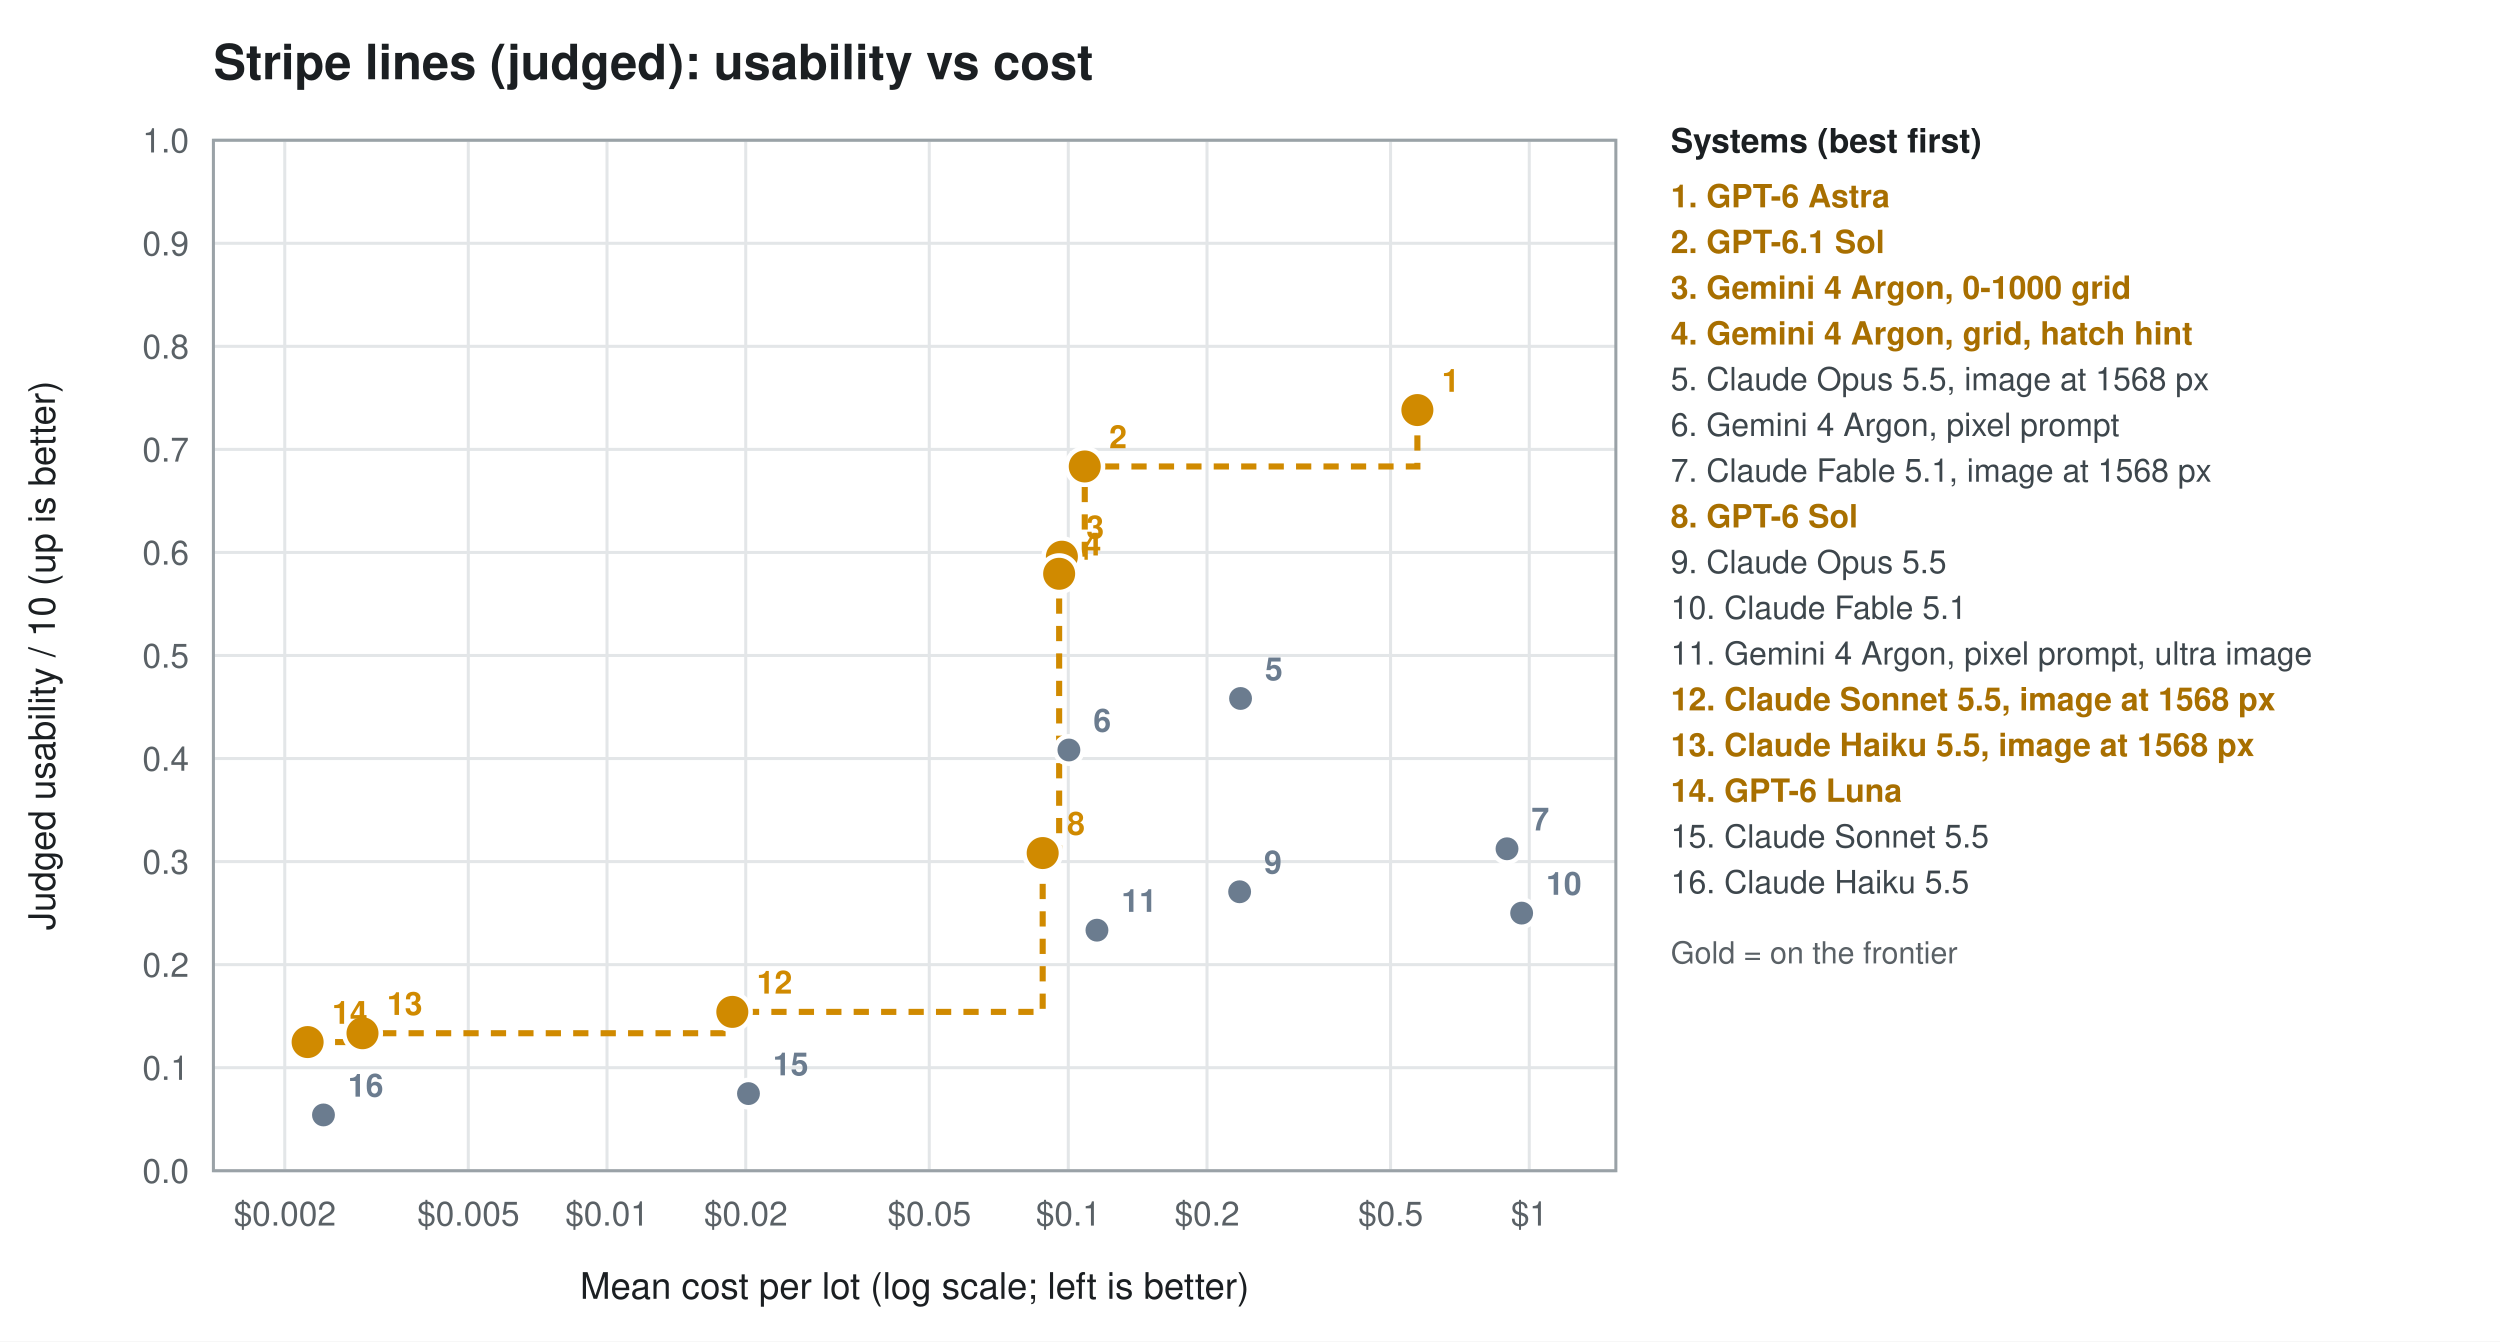
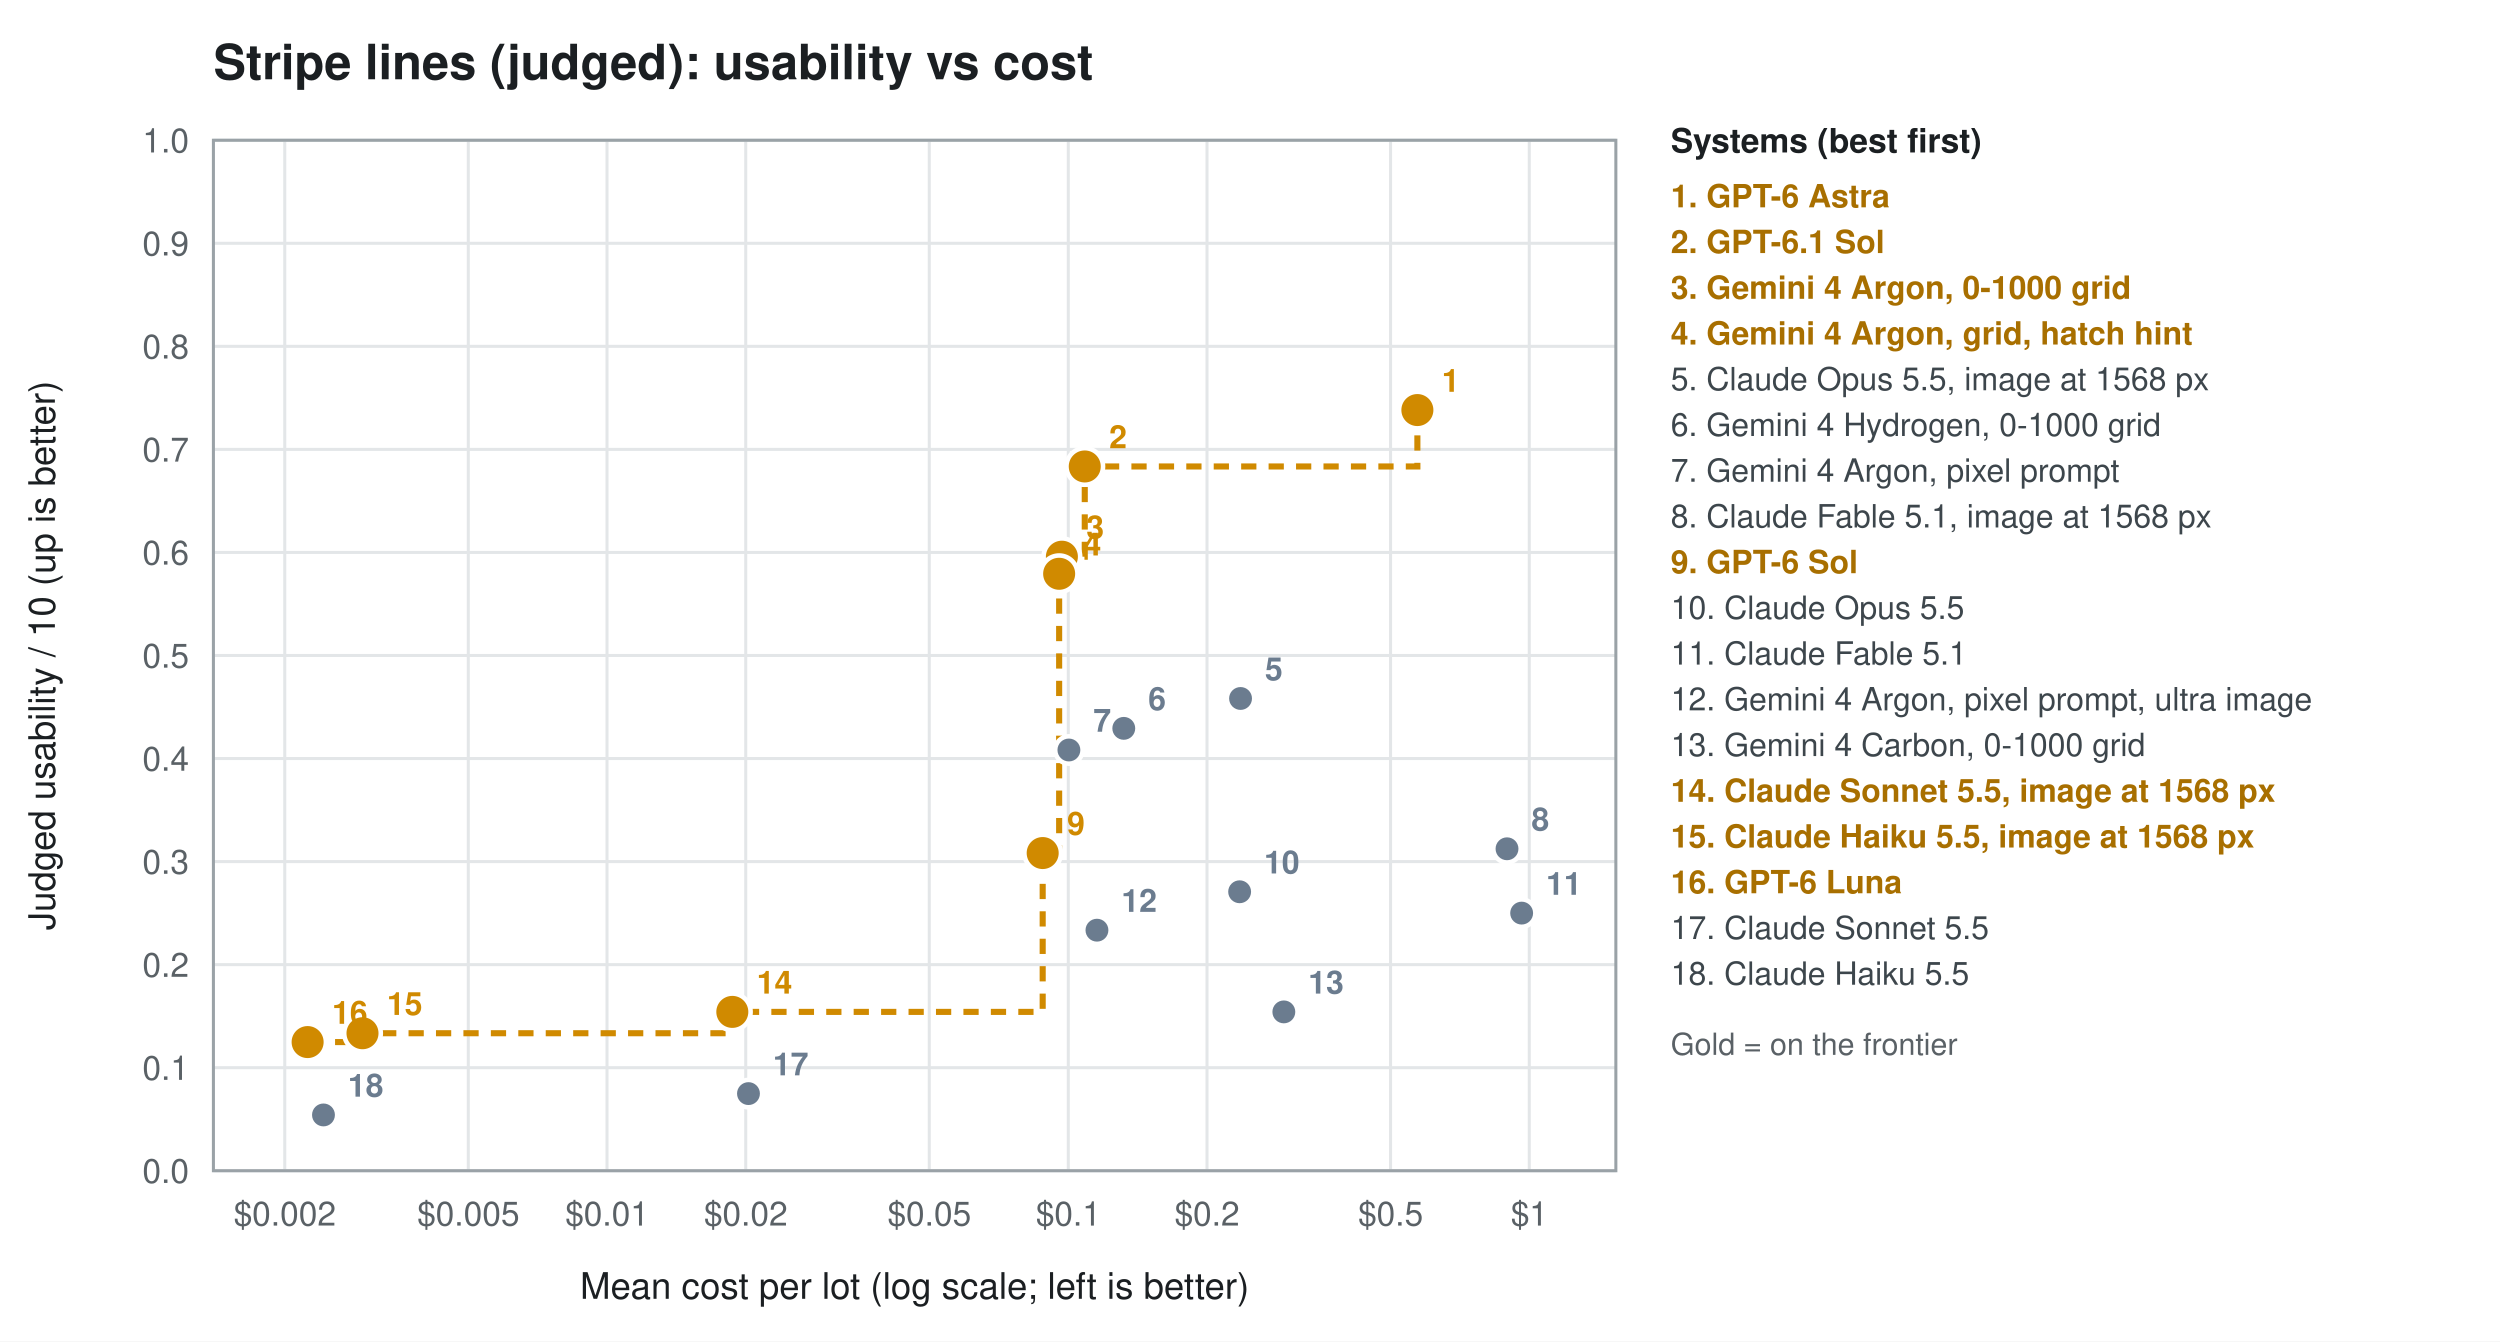
<svg xmlns="http://www.w3.org/2000/svg" viewBox="0 0 820 440" font-family="Helvetica, Arial, sans-serif">
  <rect width="820" height="440" fill="#ffffff" />
  <text x="70" y="26" font-size="16" font-weight="700" fill="#1b1f22">Stripe lines (judged): usability vs cost</text>
  <line x1="93.4" y1="46" x2="93.4" y2="384" stroke="#e3e6e8" />
  <text x="93.4" y="402" font-size="11" text-anchor="middle" fill="#5a6166">$0.002</text>
  <line x1="153.6" y1="46" x2="153.6" y2="384" stroke="#e3e6e8" />
  <text x="153.6" y="402" font-size="11" text-anchor="middle" fill="#5a6166">$0.005</text>
  <line x1="199.1" y1="46" x2="199.1" y2="384" stroke="#e3e6e8" />
  <text x="199.1" y="402" font-size="11" text-anchor="middle" fill="#5a6166">$0.01</text>
  <line x1="244.6" y1="46" x2="244.6" y2="384" stroke="#e3e6e8" />
  <text x="244.6" y="402" font-size="11" text-anchor="middle" fill="#5a6166">$0.02</text>
  <line x1="304.8" y1="46" x2="304.8" y2="384" stroke="#e3e6e8" />
  <text x="304.8" y="402" font-size="11" text-anchor="middle" fill="#5a6166">$0.05</text>
  <line x1="350.4" y1="46" x2="350.4" y2="384" stroke="#e3e6e8" />
  <text x="350.4" y="402" font-size="11" text-anchor="middle" fill="#5a6166">$0.1</text>
  <line x1="395.9" y1="46" x2="395.9" y2="384" stroke="#e3e6e8" />
  <text x="395.9" y="402" font-size="11" text-anchor="middle" fill="#5a6166">$0.2</text>
  <line x1="456.1" y1="46" x2="456.1" y2="384" stroke="#e3e6e8" />
  <text x="456.1" y="402" font-size="11" text-anchor="middle" fill="#5a6166">$0.5</text>
  <line x1="501.6" y1="46" x2="501.6" y2="384" stroke="#e3e6e8" />
  <text x="501.6" y="402" font-size="11" text-anchor="middle" fill="#5a6166">$1</text>
  <line x1="70" y1="384.0" x2="530" y2="384.0" stroke="#e3e6e8" />
  <text x="62" y="388.0" font-size="11" text-anchor="end" fill="#5a6166">0.0</text>
  <line x1="70" y1="350.2" x2="530" y2="350.2" stroke="#e3e6e8" />
  <text x="62" y="354.2" font-size="11" text-anchor="end" fill="#5a6166">0.1</text>
  <line x1="70" y1="316.4" x2="530" y2="316.4" stroke="#e3e6e8" />
  <text x="62" y="320.4" font-size="11" text-anchor="end" fill="#5a6166">0.2</text>
  <line x1="70" y1="282.6" x2="530" y2="282.6" stroke="#e3e6e8" />
  <text x="62" y="286.6" font-size="11" text-anchor="end" fill="#5a6166">0.3</text>
  <line x1="70" y1="248.8" x2="530" y2="248.8" stroke="#e3e6e8" />
  <text x="62" y="252.8" font-size="11" text-anchor="end" fill="#5a6166">0.4</text>
  <line x1="70" y1="215.0" x2="530" y2="215.0" stroke="#e3e6e8" />
  <text x="62" y="219.0" font-size="11" text-anchor="end" fill="#5a6166">0.5</text>
  <line x1="70" y1="181.2" x2="530" y2="181.2" stroke="#e3e6e8" />
  <text x="62" y="185.2" font-size="11" text-anchor="end" fill="#5a6166">0.6</text>
  <line x1="70" y1="147.4" x2="530" y2="147.4" stroke="#e3e6e8" />
  <text x="62" y="151.4" font-size="11" text-anchor="end" fill="#5a6166">0.7</text>
  <line x1="70" y1="113.6" x2="530" y2="113.6" stroke="#e3e6e8" />
  <text x="62" y="117.6" font-size="11" text-anchor="end" fill="#5a6166">0.8</text>
  <line x1="70" y1="79.8" x2="530" y2="79.8" stroke="#e3e6e8" />
  <text x="62" y="83.8" font-size="11" text-anchor="end" fill="#5a6166">0.9</text>
  <line x1="70" y1="46.0" x2="530" y2="46.0" stroke="#e3e6e8" />
  <text x="62" y="50.0" font-size="11" text-anchor="end" fill="#5a6166">1.0</text>
  <rect x="70" y="46" width="460" height="338" fill="none" stroke="#9aa2a7" />
  <text x="300.0" y="426" font-size="12" text-anchor="middle" fill="#1b1f22">Mean cost per lot (log scale; left is better)</text>
  <text transform="translate(18 215.0) rotate(-90)" font-size="12" text-anchor="middle" fill="#1b1f22">Judged usability / 10 (up is better)</text>
  <path d="M100.9,341.8 L118.9,341.8 L118.9,338.9 L240.2,338.9 L240.2,331.9 L342.0,331.9 L342.0,279.8 L347.4,279.8 L347.4,188.2 L348.3,188.2 L348.3,182.6 L355.8,182.6 L355.8,153.0 L464.9,153.0 L464.9,134.5" fill="none" stroke="#d08a00" stroke-width="2" stroke-dasharray="5 4" />
  <circle cx="464.9" cy="134.5" r="6" fill="#d08a00" stroke="#ffffff" stroke-width="1.5" />
  <text x="472.9" y="128.5" font-size="10.5" font-weight="700" fill="#d08a00">1</text>
  <circle cx="355.8" cy="153.0" r="6" fill="#d08a00" stroke="#ffffff" stroke-width="1.5" />
  <text x="363.8" y="147.0" font-size="10.5" font-weight="700" fill="#d08a00">2</text>
  <circle cx="348.3" cy="182.6" r="6" fill="#d08a00" stroke="#ffffff" stroke-width="1.5" />
  <text x="356.3" y="176.6" font-size="10.5" font-weight="700" fill="#d08a00">3</text>
  <circle cx="347.4" cy="188.2" r="6" fill="#d08a00" stroke="#ffffff" stroke-width="1.5" />
  <text x="355.4" y="182.2" font-size="10.5" font-weight="700" fill="#d08a00">4</text>
  <circle cx="406.9" cy="229.1" r="4.5" fill="#6b7c8f" stroke="#ffffff" stroke-width="1.5" />
  <text x="414.9" y="223.1" font-size="10.5" font-weight="700" fill="#6b7c8f">5</text>
+   <circle cx="368.6" cy="238.9" r="4.5" fill="#6b7c8f" stroke="#ffffff" stroke-width="1.5" />
+   <text x="376.6" y="232.9" font-size="10.5" font-weight="700" fill="#6b7c8f">6</text>
  <circle cx="350.6" cy="246.0" r="4.5" fill="#6b7c8f" stroke="#ffffff" stroke-width="1.5" />
-   <text x="358.6" y="240.0" font-size="10.5" font-weight="700" fill="#6b7c8f">6</text>
+   <text x="358.6" y="240.0" font-size="10.5" font-weight="700" fill="#6b7c8f">7</text>
  <circle cx="494.3" cy="278.4" r="4.5" fill="#6b7c8f" stroke="#ffffff" stroke-width="1.5" />
-   <text x="502.3" y="272.4" font-size="10.5" font-weight="700" fill="#6b7c8f">7</text>
+   <text x="502.3" y="272.4" font-size="10.5" font-weight="700" fill="#6b7c8f">8</text>
  <circle cx="342.0" cy="279.8" r="6" fill="#d08a00" stroke="#ffffff" stroke-width="1.5" />
-   <text x="350.0" y="273.8" font-size="10.5" font-weight="700" fill="#d08a00">8</text>
+   <text x="350.0" y="273.8" font-size="10.5" font-weight="700" fill="#d08a00">9</text>
  <circle cx="406.6" cy="292.5" r="4.5" fill="#6b7c8f" stroke="#ffffff" stroke-width="1.5" />
-   <text x="414.6" y="286.5" font-size="10.5" font-weight="700" fill="#6b7c8f">9</text>
+   <text x="414.6" y="286.5" font-size="10.5" font-weight="700" fill="#6b7c8f">10</text>
  <circle cx="499.1" cy="299.5" r="4.5" fill="#6b7c8f" stroke="#ffffff" stroke-width="1.5" />
-   <text x="507.1" y="293.5" font-size="10.5" font-weight="700" fill="#6b7c8f">10</text>
+   <text x="507.1" y="293.5" font-size="10.5" font-weight="700" fill="#6b7c8f">11</text>
  <circle cx="359.8" cy="305.1" r="4.5" fill="#6b7c8f" stroke="#ffffff" stroke-width="1.5" />
-   <text x="367.8" y="299.1" font-size="10.5" font-weight="700" fill="#6b7c8f">11</text>
+   <text x="367.8" y="299.1" font-size="10.5" font-weight="700" fill="#6b7c8f">12</text>
+   <circle cx="421.1" cy="331.9" r="4.5" fill="#6b7c8f" stroke="#ffffff" stroke-width="1.5" />
+   <text x="429.1" y="325.9" font-size="10.5" font-weight="700" fill="#6b7c8f">13</text>
  <circle cx="240.2" cy="331.9" r="6" fill="#d08a00" stroke="#ffffff" stroke-width="1.5" />
-   <text x="248.2" y="325.9" font-size="10.5" font-weight="700" fill="#d08a00">12</text>
+   <text x="248.2" y="325.9" font-size="10.5" font-weight="700" fill="#d08a00">14</text>
  <circle cx="118.9" cy="338.9" r="6" fill="#d08a00" stroke="#ffffff" stroke-width="1.5" />
-   <text x="126.9" y="332.9" font-size="10.5" font-weight="700" fill="#d08a00">13</text>
+   <text x="126.9" y="332.9" font-size="10.5" font-weight="700" fill="#d08a00">15</text>
  <circle cx="100.9" cy="341.8" r="6" fill="#d08a00" stroke="#ffffff" stroke-width="1.5" />
-   <text x="108.9" y="335.8" font-size="10.5" font-weight="700" fill="#d08a00">14</text>
+   <text x="108.9" y="335.8" font-size="10.5" font-weight="700" fill="#d08a00">16</text>
  <circle cx="245.5" cy="358.7" r="4.5" fill="#6b7c8f" stroke="#ffffff" stroke-width="1.5" />
-   <text x="253.5" y="352.7" font-size="10.5" font-weight="700" fill="#6b7c8f">15</text>
+   <text x="253.5" y="352.7" font-size="10.5" font-weight="700" fill="#6b7c8f">17</text>
  <circle cx="106.1" cy="365.7" r="4.5" fill="#6b7c8f" stroke="#ffffff" stroke-width="1.5" />
-   <text x="114.1" y="359.7" font-size="10.5" font-weight="700" fill="#6b7c8f">16</text>
+   <text x="114.1" y="359.7" font-size="10.5" font-weight="700" fill="#6b7c8f">18</text>
  <text x="548" y="50" font-size="11" font-weight="700" fill="#1b1f22">Systems (best first)</text>
  <text x="548" y="68" font-size="10.5" fill="#a86f00" font-weight="700">1. GPT-6 Astra</text>
  <text x="548" y="83" font-size="10.5" fill="#a86f00" font-weight="700">2. GPT-6.1 Sol</text>
  <text x="548" y="98" font-size="10.5" fill="#a86f00" font-weight="700">3. Gemini 4 Argon, 0-1000 grid</text>
  <text x="548" y="113" font-size="10.5" fill="#a86f00" font-weight="700">4. Gemini 4 Argon, grid, hatch hint</text>
  <text x="548" y="128" font-size="10.5" fill="#3d464c" font-weight="400">5. Claude Opus 5.5, image at 1568 px</text>
-   <text x="548" y="143" font-size="10.5" fill="#3d464c" font-weight="400">6. Gemini 4 Argon, pixel prompt</text>
-   <text x="548" y="158" font-size="10.5" fill="#3d464c" font-weight="400">7. Claude Fable 5.1, image at 1568 px</text>
-   <text x="548" y="173" font-size="10.5" fill="#a86f00" font-weight="700">8. GPT-6 Sol</text>
-   <text x="548" y="188" font-size="10.5" fill="#3d464c" font-weight="400">9. Claude Opus 5.5</text>
-   <text x="548" y="203" font-size="10.5" fill="#3d464c" font-weight="400">10. Claude Fable 5.1</text>
-   <text x="548" y="218" font-size="10.5" fill="#3d464c" font-weight="400">11. Gemini 4 Argon, pixel prompt, ultra image</text>
-   <text x="548" y="233" font-size="10.5" fill="#a86f00" font-weight="700">12. Claude Sonnet 5.5, image at 1568 px</text>
-   <text x="548" y="248" font-size="10.5" fill="#a86f00" font-weight="700">13. Claude Haiku 5.5, image at 1568 px</text>
-   <text x="548" y="263" font-size="10.5" fill="#a86f00" font-weight="700">14. GPT-6 Luna</text>
-   <text x="548" y="278" font-size="10.5" fill="#3d464c" font-weight="400">15. Claude Sonnet 5.5</text>
-   <text x="548" y="293" font-size="10.5" fill="#3d464c" font-weight="400">16. Claude Haiku 5.5</text>
-   <text x="548" y="316" font-size="10" fill="#5a6166">Gold = on the frontier</text>
+   <text x="548" y="143" font-size="10.5" fill="#3d464c" font-weight="400">6. Gemini 4 Hydrogen, 0-1000 grid</text>
+   <text x="548" y="158" font-size="10.5" fill="#3d464c" font-weight="400">7. Gemini 4 Argon, pixel prompt</text>
+   <text x="548" y="173" font-size="10.5" fill="#3d464c" font-weight="400">8. Claude Fable 5.1, image at 1568 px</text>
+   <text x="548" y="188" font-size="10.5" fill="#a86f00" font-weight="700">9. GPT-6 Sol</text>
+   <text x="548" y="203" font-size="10.5" fill="#3d464c" font-weight="400">10. Claude Opus 5.5</text>
+   <text x="548" y="218" font-size="10.5" fill="#3d464c" font-weight="400">11. Claude Fable 5.1</text>
+   <text x="548" y="233" font-size="10.5" fill="#3d464c" font-weight="400">12. Gemini 4 Argon, pixel prompt, ultra image</text>
+   <text x="548" y="248" font-size="10.5" fill="#3d464c" font-weight="400">13. Gemini 4 Carbon, 0-1000 grid</text>
+   <text x="548" y="263" font-size="10.5" fill="#a86f00" font-weight="700">14. Claude Sonnet 5.5, image at 1568 px</text>
+   <text x="548" y="278" font-size="10.5" fill="#a86f00" font-weight="700">15. Claude Haiku 5.5, image at 1568 px</text>
+   <text x="548" y="293" font-size="10.5" fill="#a86f00" font-weight="700">16. GPT-6 Luna</text>
+   <text x="548" y="308" font-size="10.5" fill="#3d464c" font-weight="400">17. Claude Sonnet 5.5</text>
+   <text x="548" y="323" font-size="10.5" fill="#3d464c" font-weight="400">18. Claude Haiku 5.5</text>
+   <text x="548" y="346" font-size="10" fill="#5a6166">Gold = on the frontier</text>
</svg>
